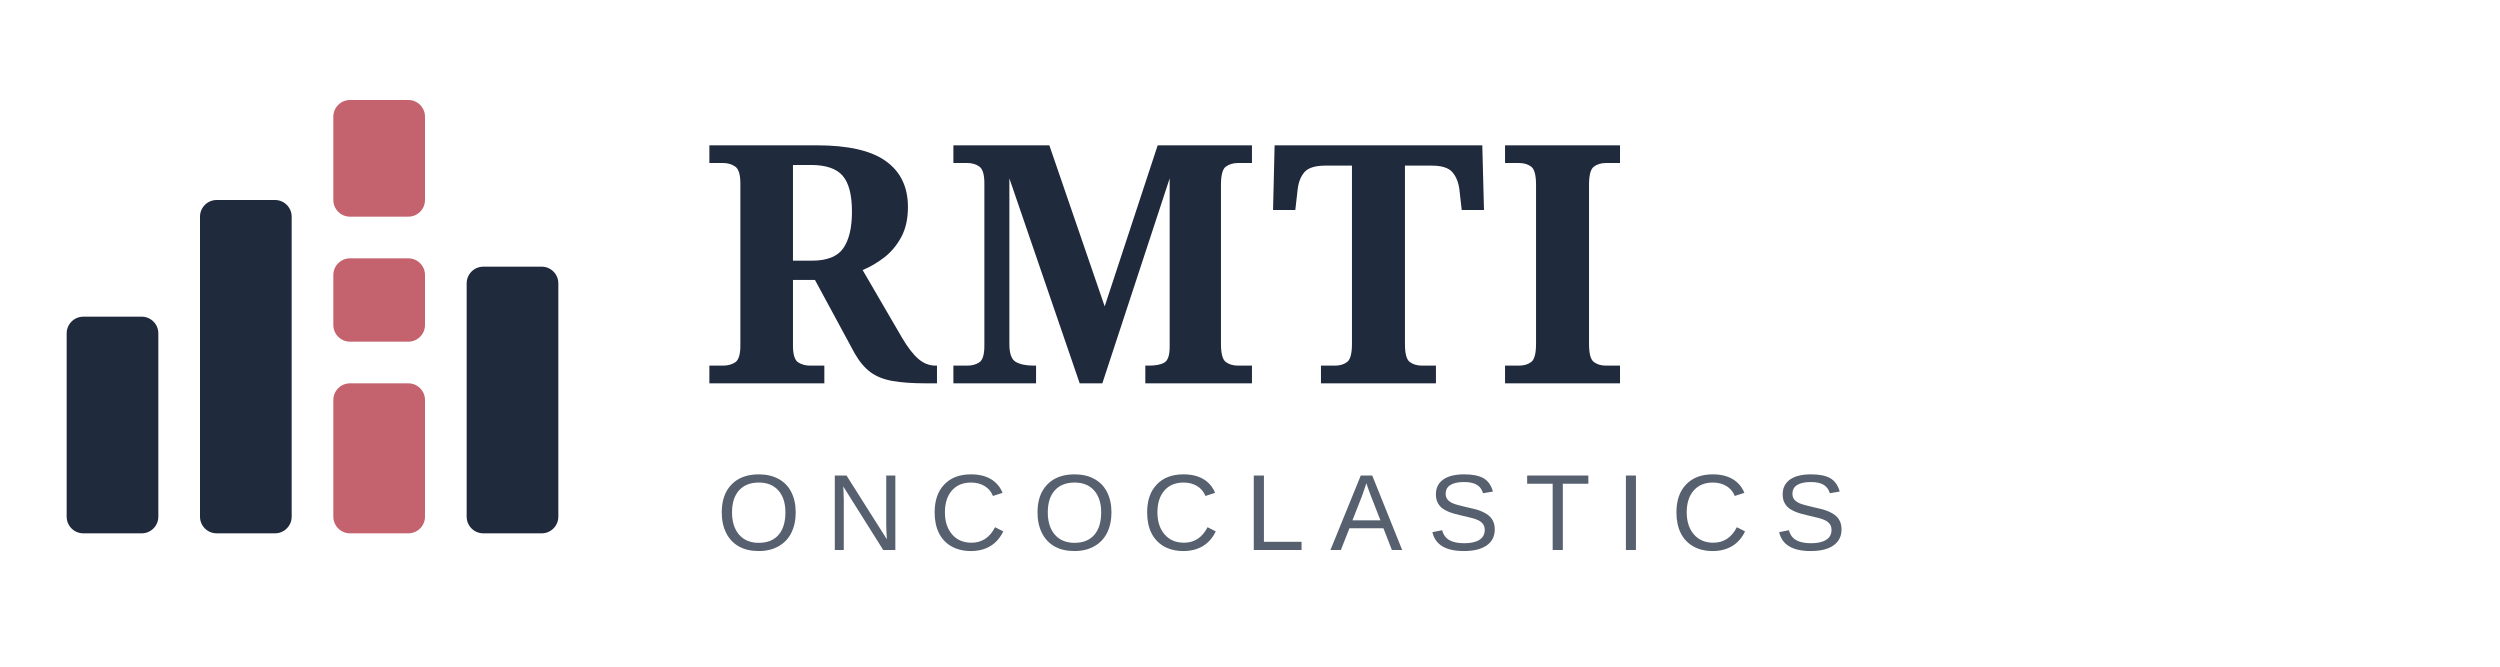
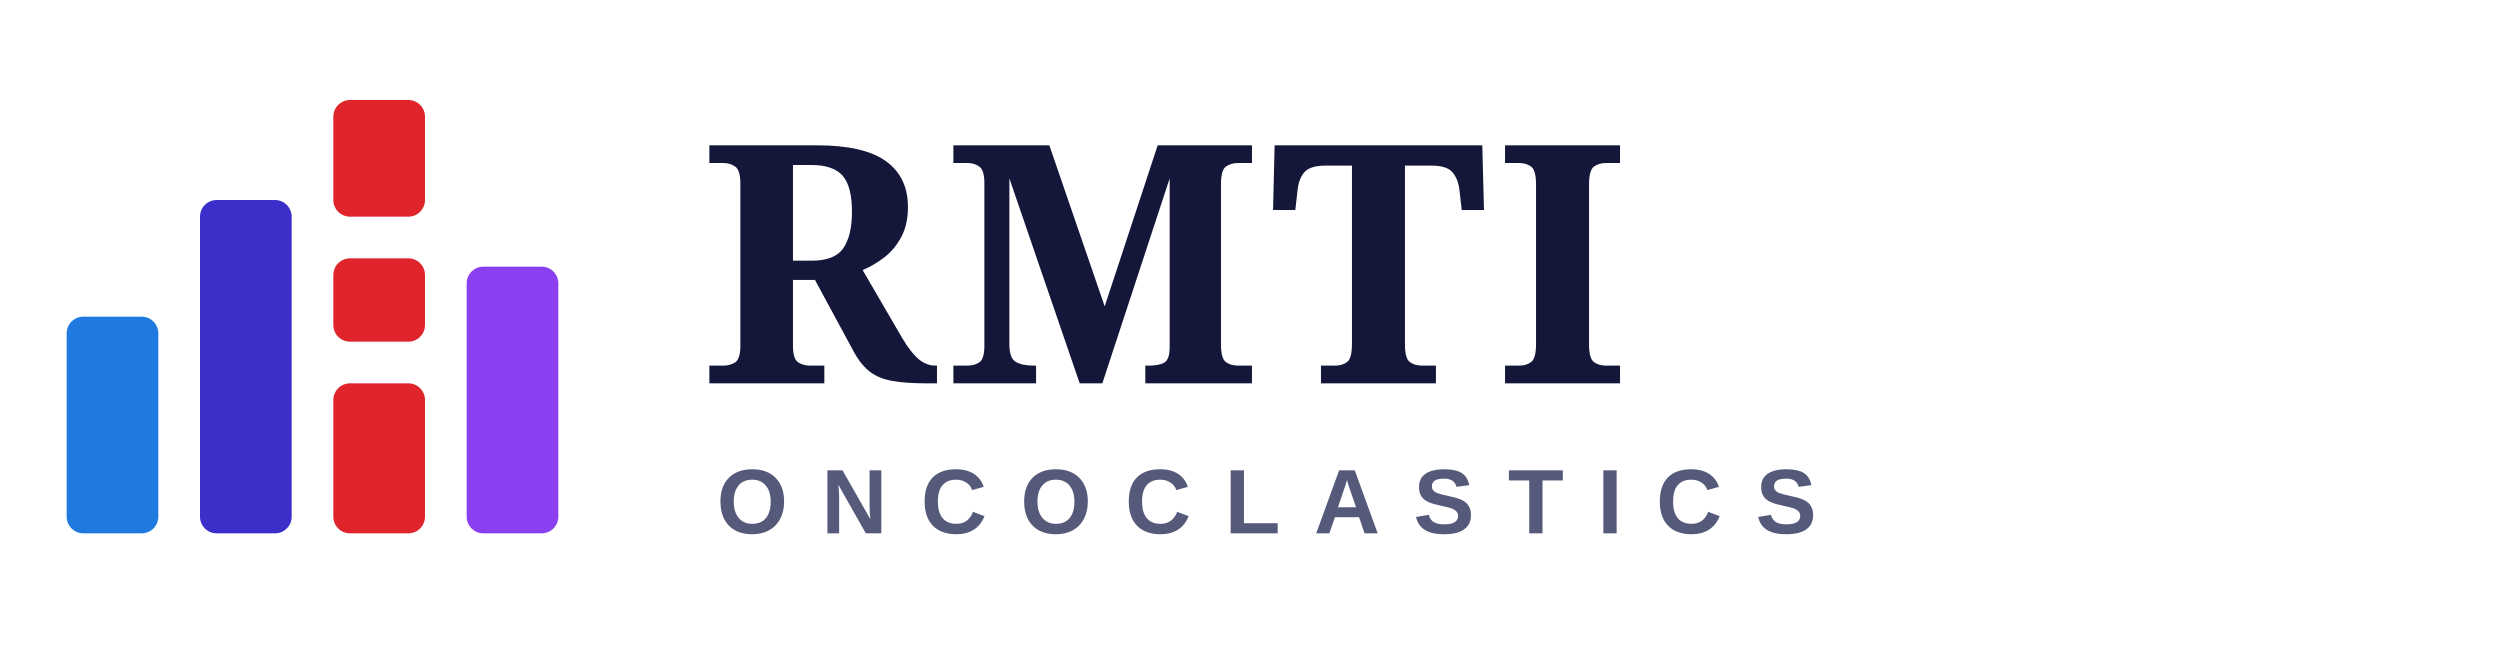
<svg xmlns="http://www.w3.org/2000/svg" viewBox="0 0 300 80" role="img" aria-label="RMTI Oncoclastics">
  <g transform="translate(8,12)">
-     <rect x="0" y="26" width="11" height="26" rx="2" fill="#1f2a3d" />
-     <rect x="16" y="12" width="11" height="40" rx="2" fill="#1f2a3d" />
-     <rect x="32" y="0" width="11" height="14" rx="2" fill="#c4636d" />
-     <rect x="32" y="19" width="11" height="10" rx="2" fill="#c4636d" />
-     <rect x="32" y="34" width="11" height="18" rx="2" fill="#c4636d" />
-     <rect x="48" y="20" width="11" height="32" rx="2" fill="#1f2a3d" />
+     <rect x="0" y="26" width="11" height="26" rx="2" fill="#1f7ae0" />
+     <rect x="16" y="12" width="11" height="40" rx="2" fill="#3b2fc9" />
+     <rect x="32" y="0" width="11" height="14" rx="2" fill="#e0242b" />
+     <rect x="32" y="19" width="11" height="10" rx="2" fill="#e0242b" />
+     <rect x="32" y="34" width="11" height="18" rx="2" fill="#e0242b" />
+     <rect x="48" y="20" width="11" height="32" rx="2" fill="#8a3ff0" />
  </g>
-   <text x="84" y="46" font-family="Georgia,'Source Serif 4',serif" font-weight="700" font-size="40" letter-spacing="1" fill="#1f2a3d">RMTI</text>
-   <text x="86" y="66" font-family="'Segoe UI',Arial,sans-serif" font-size="13" letter-spacing="3" fill="#57606e">ONCOCLASTICS</text>
+   <text x="84" y="46" font-family="Georgia,serif" font-weight="700" font-size="40" letter-spacing="1" fill="#14163a">RMTI</text>
+   <text x="86" y="64" font-family="Segoe UI,Arial,sans-serif" font-weight="600" font-size="11" letter-spacing="4" fill="#555a7a">ONCOCLASTICS</text>
</svg>
